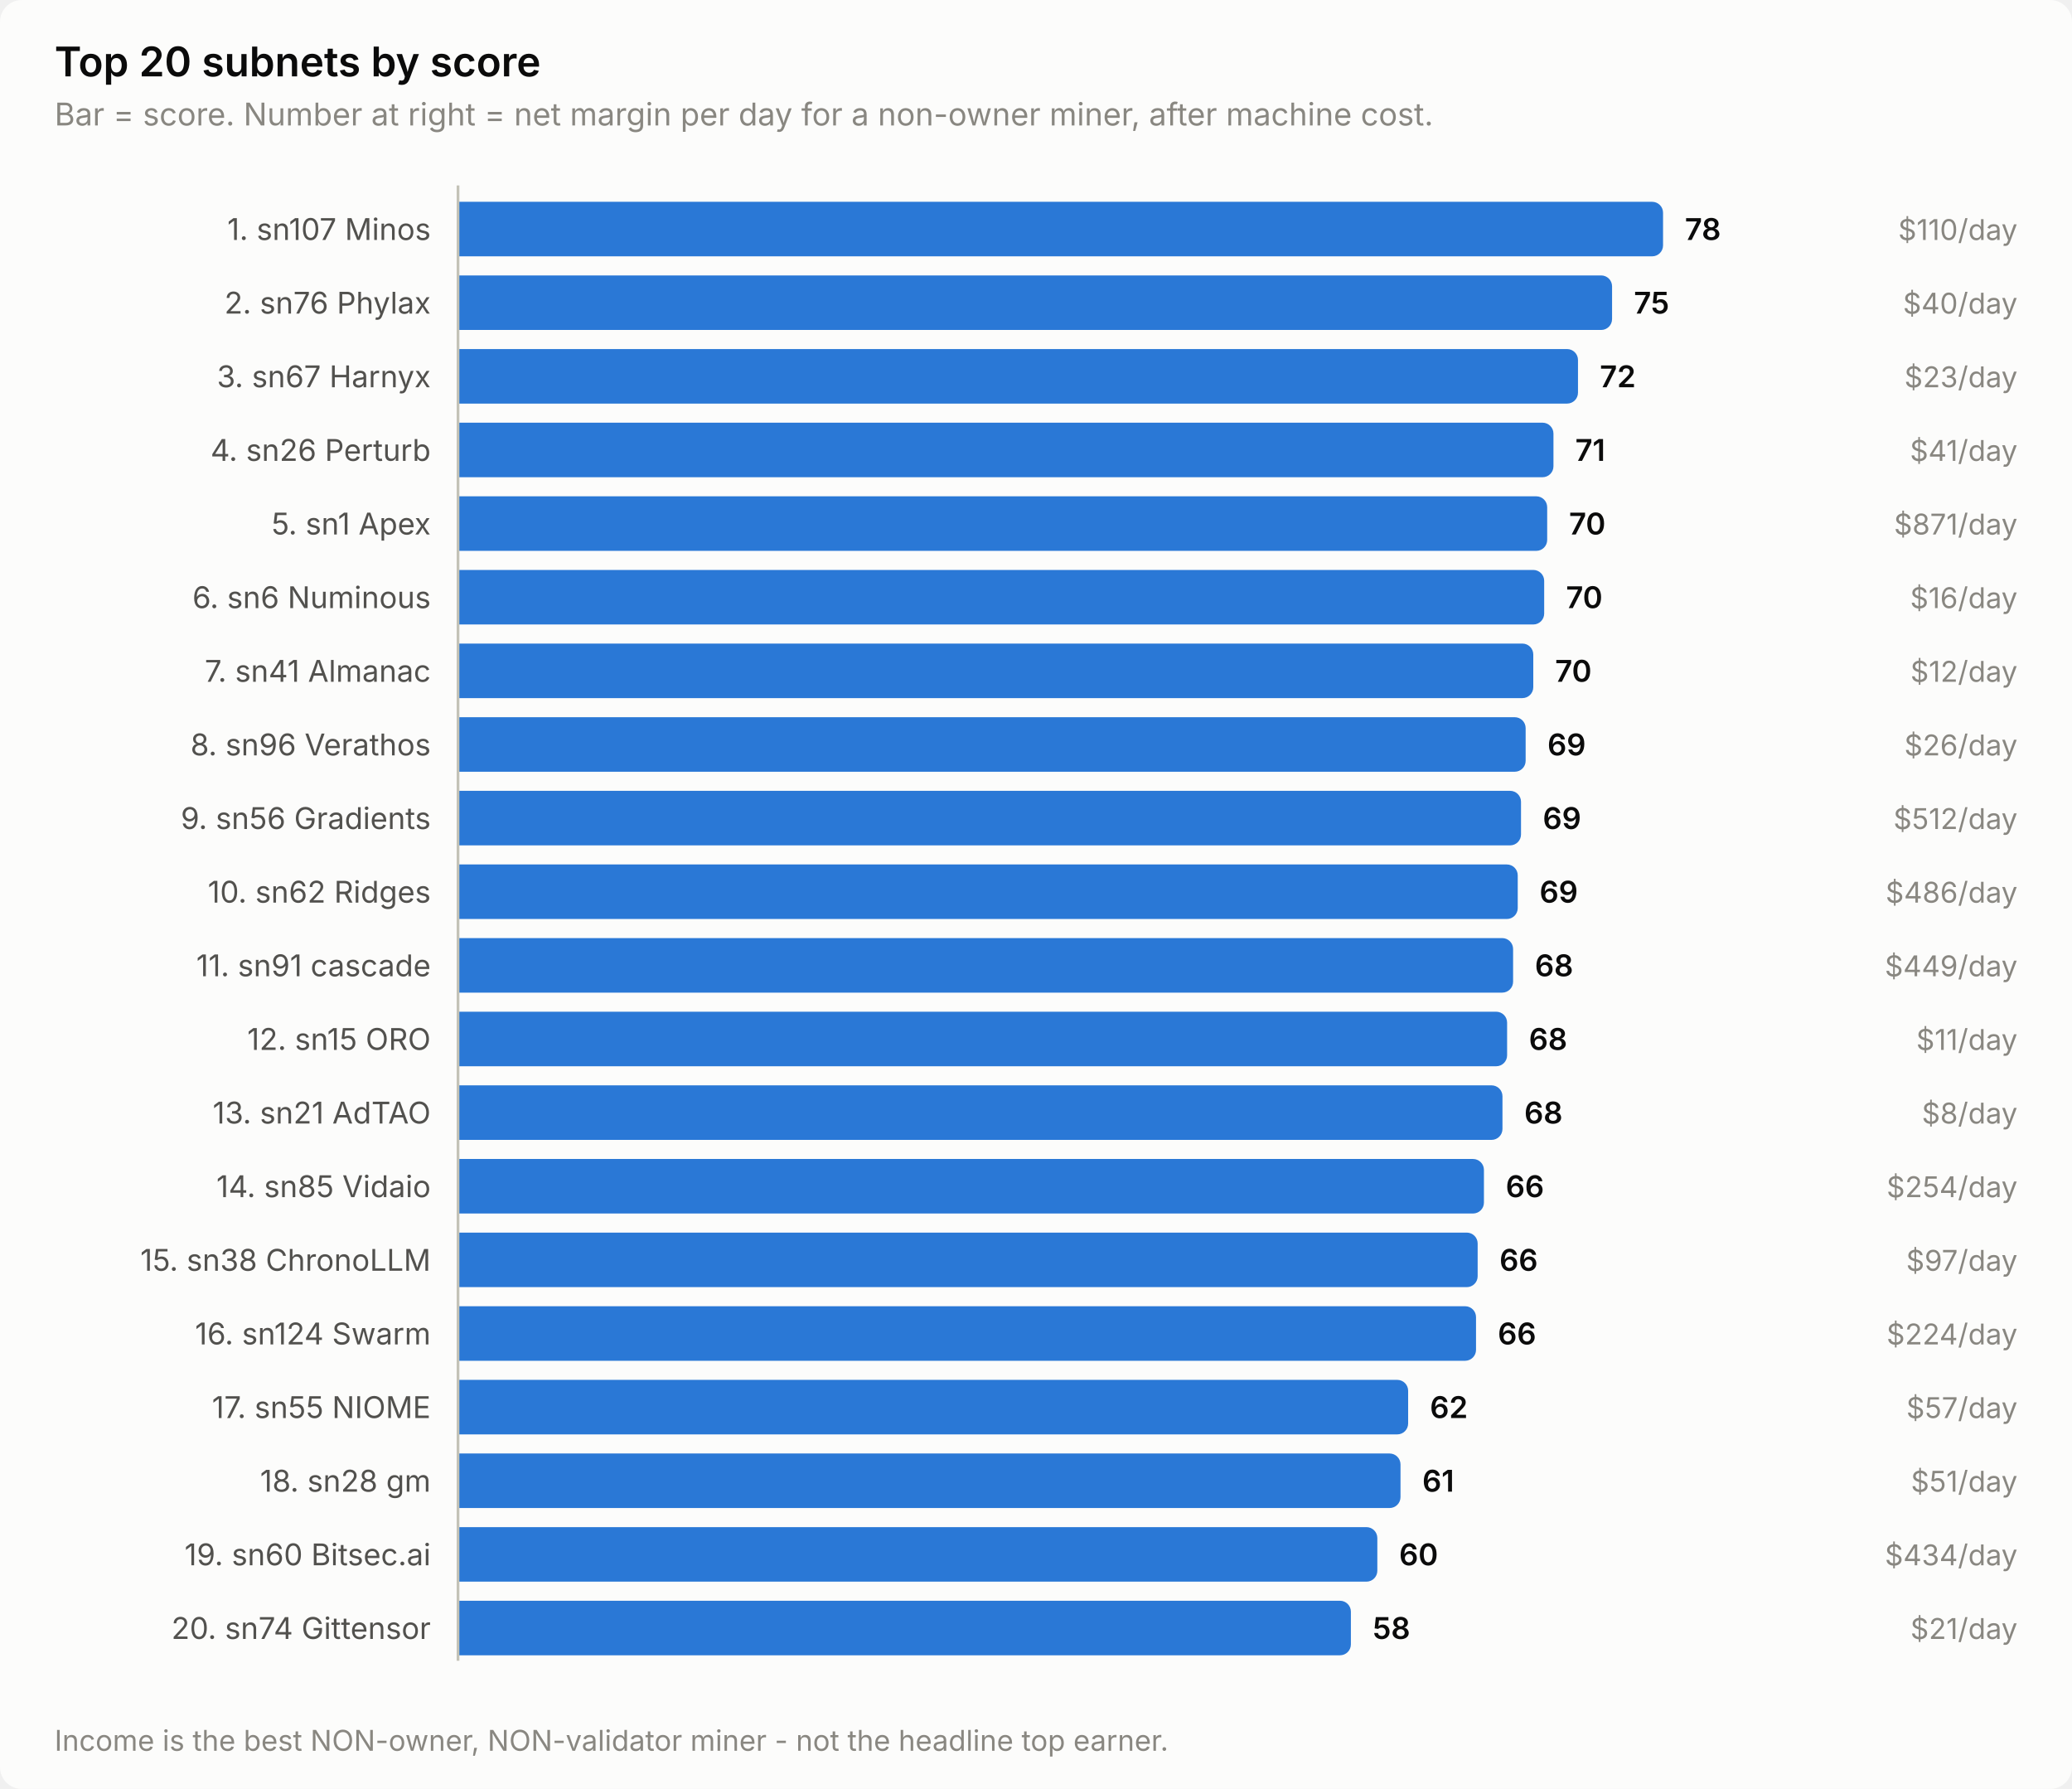
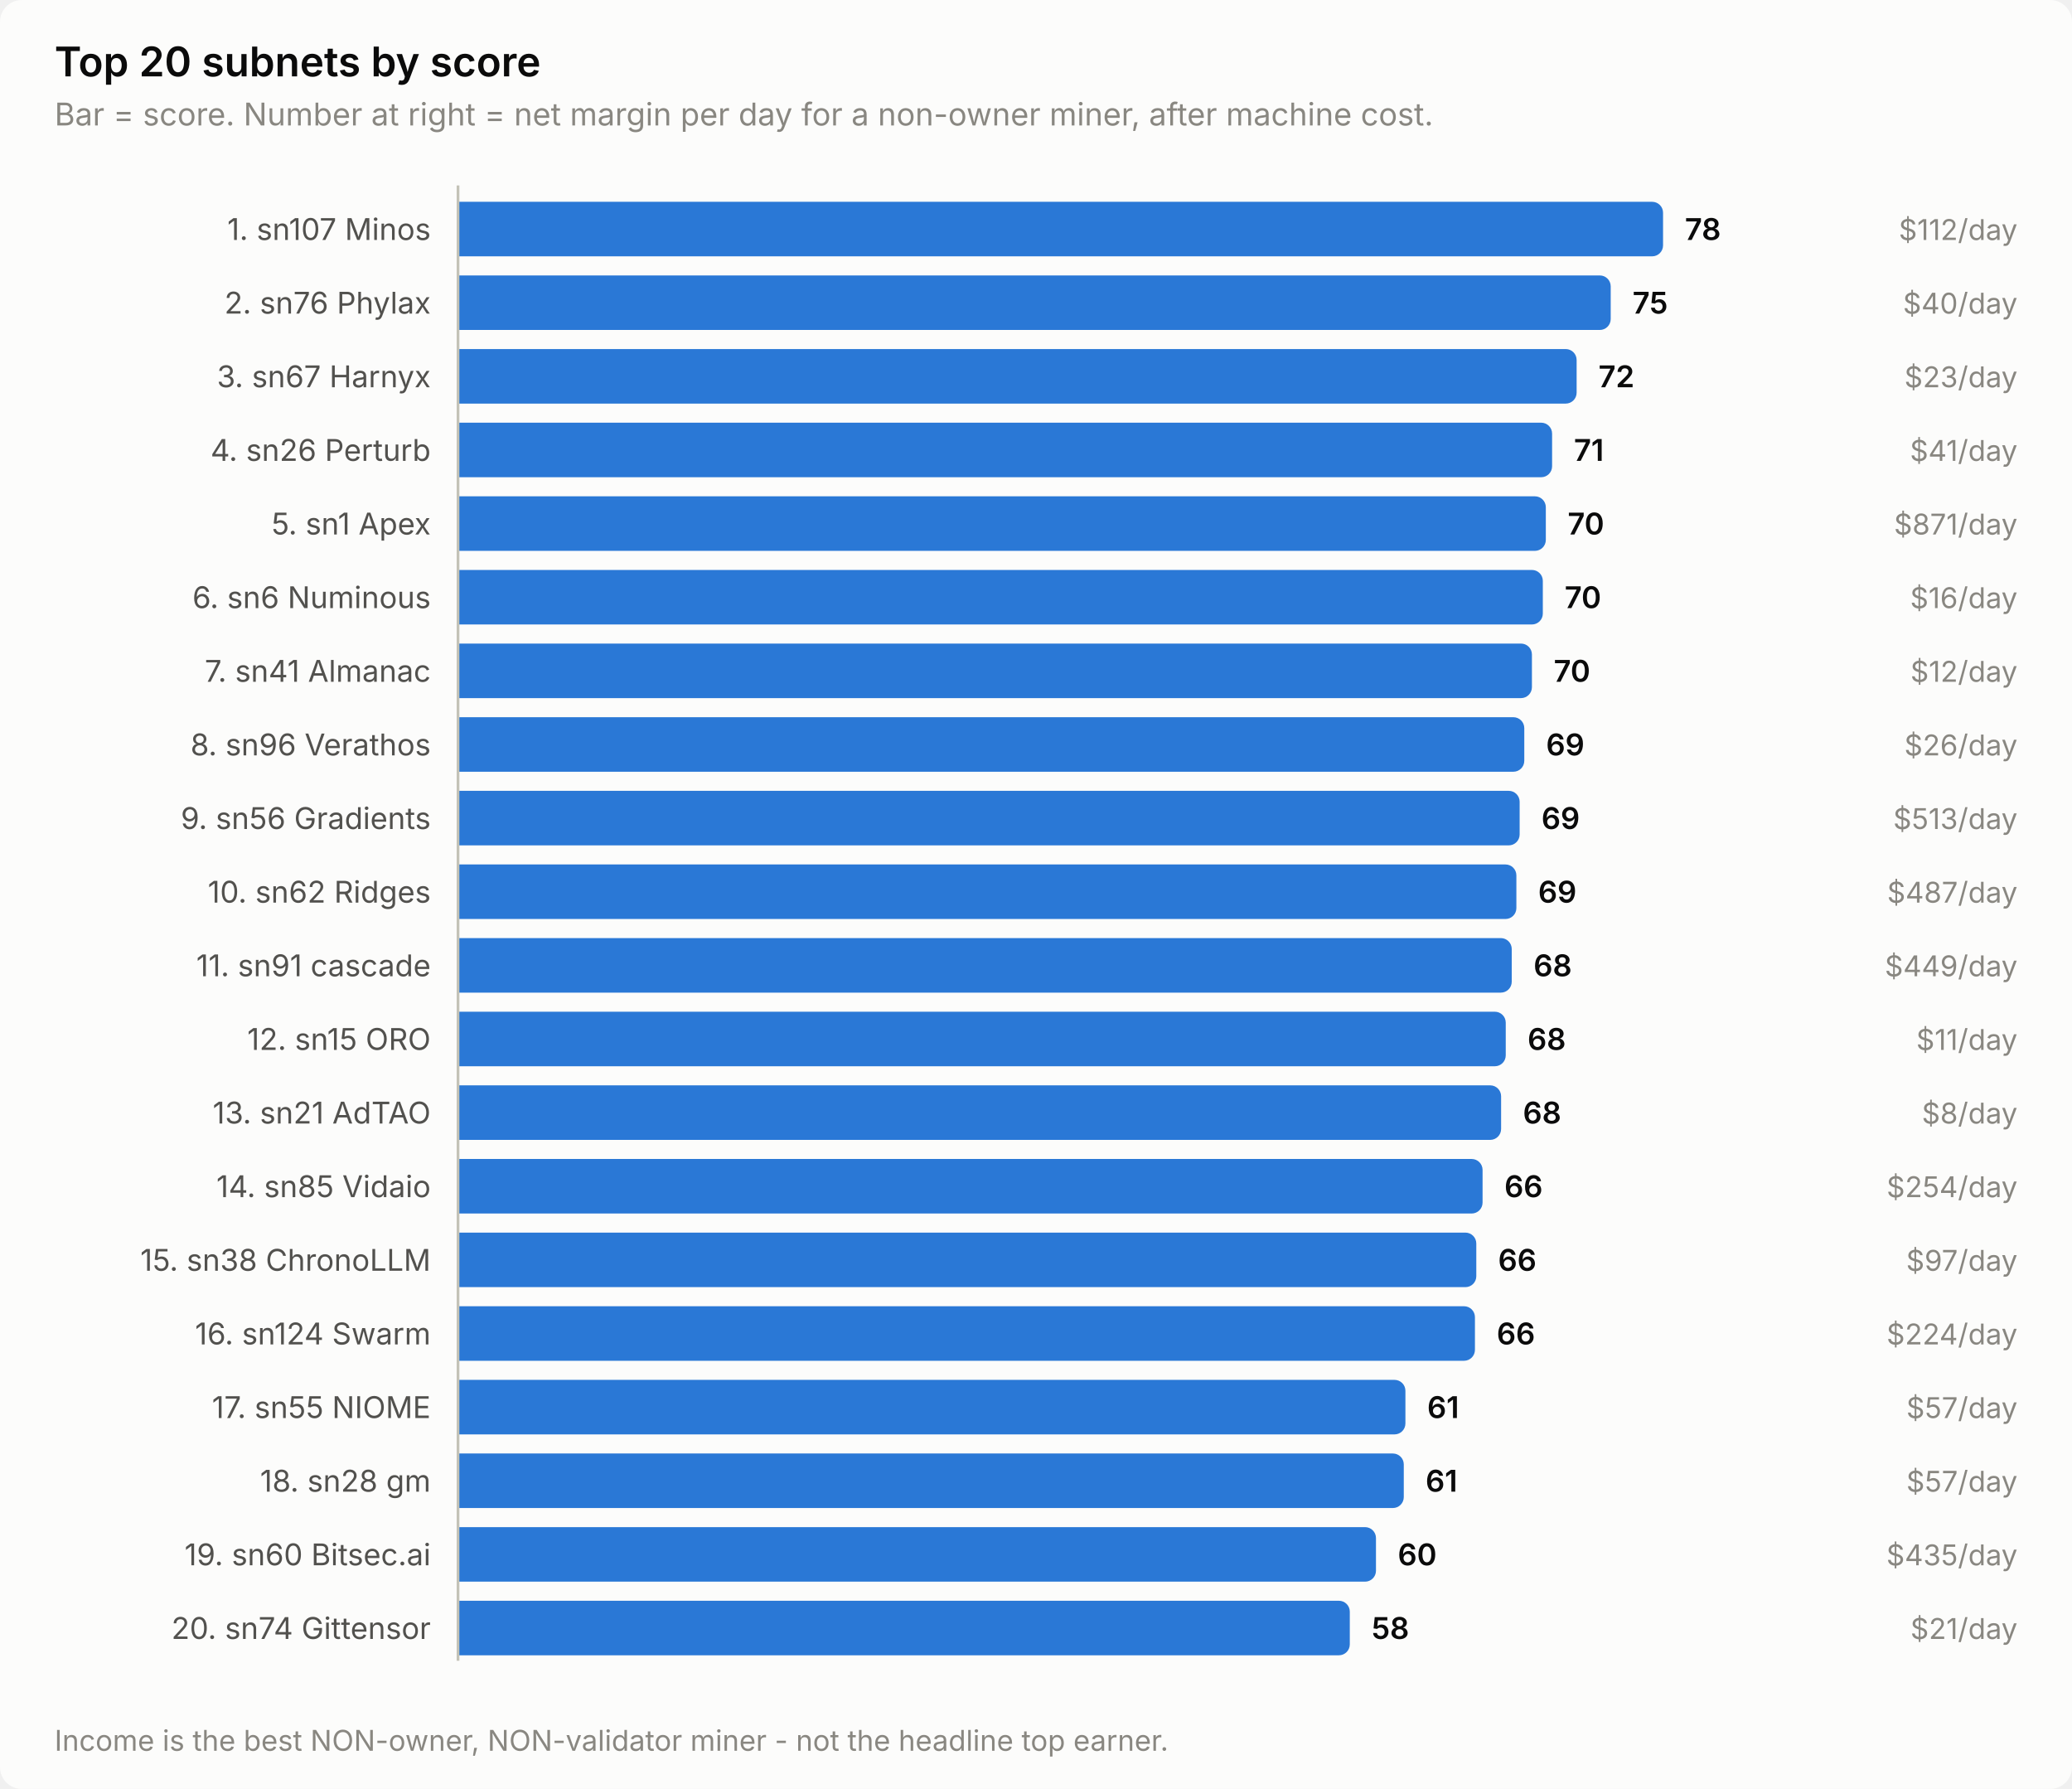
<svg xmlns="http://www.w3.org/2000/svg" width="760" height="656" viewBox="0 0 760 656" role="img" aria-label="Top 20 subnets by score">
  <style>
    text { font-family: system-ui, -apple-system, 'Segoe UI', sans-serif; }
    .t-title { font-size: 15px; font-weight: 600; }
    .t-sub { font-size: 11.5px; }
    .t-lab { font-size: 11px; }
    .t-val { font-size: 11px; font-weight: 600; font-variant-numeric: tabular-nums; }
    .t-tick { font-size: 10.5px; font-variant-numeric: tabular-nums; }

    .surface { fill: #fcfcfb; }
    .ink { fill: #0b0b0b; }
    .ink2 { fill: #52514e; }
    .muted { fill: #898781; }
    .grid { stroke: #e1e0d9; }
    .axis { stroke: #c3c2b7; }
    .accent { fill: #2a78d6; }
    .critical { fill: #d03b3b; }
    .deemph { fill: #d8d7d0; }

    @media (prefers-color-scheme: dark) {
      .surface { fill: #1a1a19; }
      .ink { fill: #ffffff; }
      .ink2 { fill: #c3c2b7; }
      .muted { fill: #898781; }
      .grid { stroke: #2c2c2a; }
      .axis { stroke: #383835; }
      .accent { fill: #3987e5; }
      .deemph { fill: #3a3a37; }
    }
</style>
  <rect class="surface" width="760" height="656" rx="8" />
  <text class="ink t-title" x="20" y="28">Top 20 subnets by score</text>
  <text class="muted t-sub" x="20" y="46">Bar = score. Number at right = net margin per day for a non-owner miner, after machine cost.</text>
  <text class="ink2 t-lab" x="158" y="88" text-anchor="end">1. sn107 Minos</text>
  <path class="accent" d="M168.0,74.0 H606.0 a4.0,4.0 0 0 1 4.0,4.0 V90.0 a4.0,4.0 0 0 1 -4.0,4.0 H168.0 Z" />
  <text class="ink t-val" x="618.0" y="88">78</text>
-   <text class="muted t-tick" x="740" y="88" text-anchor="end">$110/day</text>
+   <text class="muted t-tick" x="740" y="88" text-anchor="end">$112/day</text>
  <text class="ink2 t-lab" x="158" y="115" text-anchor="end">2. sn76 Phylax</text>
-   <path class="accent" d="M168.0,101.0 H587.3 a4.0,4.0 0 0 1 4.0,4.0 V117.0 a4.0,4.0 0 0 1 -4.0,4.0 H168.0 Z" />
-   <text class="ink t-val" x="599.3" y="115">75</text>
+   <path class="accent" d="M168.0,101.0 H586.8 a4.0,4.0 0 0 1 4.0,4.0 V117.0 a4.0,4.0 0 0 1 -4.0,4.0 H168.0 Z" />
+   <text class="ink t-val" x="598.8" y="115">75</text>
  <text class="muted t-tick" x="740" y="115" text-anchor="end">$40/day</text>
  <text class="ink2 t-lab" x="158" y="142" text-anchor="end">3. sn67 Harnyx</text>
-   <path class="accent" d="M168.0,128.0 H574.8 a4.0,4.0 0 0 1 4.0,4.0 V144.0 a4.0,4.0 0 0 1 -4.0,4.0 H168.0 Z" />
-   <text class="ink t-val" x="586.8" y="142">72</text>
+   <path class="accent" d="M168.0,128.0 H574.3 a4.0,4.0 0 0 1 4.0,4.0 V144.0 a4.0,4.0 0 0 1 -4.0,4.0 H168.0 Z" />
+   <text class="ink t-val" x="586.3" y="142">72</text>
  <text class="muted t-tick" x="740" y="142" text-anchor="end">$23/day</text>
  <text class="ink2 t-lab" x="158" y="169" text-anchor="end">4. sn26 Perturb</text>
-   <path class="accent" d="M168.0,155.0 H565.8 a4.0,4.0 0 0 1 4.0,4.0 V171.0 a4.0,4.0 0 0 1 -4.0,4.0 H168.0 Z" />
-   <text class="ink t-val" x="577.8" y="169">71</text>
+   <path class="accent" d="M168.0,155.0 H565.3 a4.0,4.0 0 0 1 4.0,4.0 V171.0 a4.0,4.0 0 0 1 -4.0,4.0 H168.0 Z" />
+   <text class="ink t-val" x="577.3" y="169">71</text>
  <text class="muted t-tick" x="740" y="169" text-anchor="end">$41/day</text>
  <text class="ink2 t-lab" x="158" y="196" text-anchor="end">5. sn1 Apex</text>
-   <path class="accent" d="M168.0,182.0 H563.5 a4.0,4.0 0 0 1 4.0,4.0 V198.0 a4.0,4.0 0 0 1 -4.0,4.0 H168.0 Z" />
-   <text class="ink t-val" x="575.5" y="196">70</text>
+   <path class="accent" d="M168.0,182.0 H563.0 a4.0,4.0 0 0 1 4.0,4.0 V198.0 a4.0,4.0 0 0 1 -4.0,4.0 H168.0 Z" />
+   <text class="ink t-val" x="575.0" y="196">70</text>
  <text class="muted t-tick" x="740" y="196" text-anchor="end">$871/day</text>
  <text class="ink2 t-lab" x="158" y="223" text-anchor="end">6. sn6 Numinous</text>
-   <path class="accent" d="M168.0,209.0 H562.4 a4.0,4.0 0 0 1 4.0,4.0 V225.0 a4.0,4.0 0 0 1 -4.0,4.0 H168.0 Z" />
-   <text class="ink t-val" x="574.4" y="223">70</text>
+   <path class="accent" d="M168.0,209.0 H561.9 a4.0,4.0 0 0 1 4.0,4.0 V225.0 a4.0,4.0 0 0 1 -4.0,4.0 H168.0 Z" />
+   <text class="ink t-val" x="573.9" y="223">70</text>
  <text class="muted t-tick" x="740" y="223" text-anchor="end">$16/day</text>
  <text class="ink2 t-lab" x="158" y="250" text-anchor="end">7. sn41 Almanac</text>
-   <path class="accent" d="M168.0,236.0 H558.4 a4.0,4.0 0 0 1 4.0,4.0 V252.0 a4.0,4.0 0 0 1 -4.0,4.0 H168.0 Z" />
-   <text class="ink t-val" x="570.4" y="250">70</text>
+   <path class="accent" d="M168.0,236.0 H557.9 a4.0,4.0 0 0 1 4.0,4.0 V252.0 a4.0,4.0 0 0 1 -4.0,4.0 H168.0 Z" />
+   <text class="ink t-val" x="569.9" y="250">70</text>
  <text class="muted t-tick" x="740" y="250" text-anchor="end">$12/day</text>
  <text class="ink2 t-lab" x="158" y="277" text-anchor="end">8. sn96 Verathos</text>
-   <path class="accent" d="M168.0,263.0 H555.6 a4.0,4.0 0 0 1 4.0,4.0 V279.0 a4.0,4.0 0 0 1 -4.0,4.0 H168.0 Z" />
-   <text class="ink t-val" x="567.6" y="277">69</text>
+   <path class="accent" d="M168.0,263.0 H555.1 a4.0,4.0 0 0 1 4.0,4.0 V279.0 a4.0,4.0 0 0 1 -4.0,4.0 H168.0 Z" />
+   <text class="ink t-val" x="567.1" y="277">69</text>
  <text class="muted t-tick" x="740" y="277" text-anchor="end">$26/day</text>
  <text class="ink2 t-lab" x="158" y="304" text-anchor="end">9. sn56 Gradients</text>
-   <path class="accent" d="M168.0,290.0 H553.9 a4.0,4.0 0 0 1 4.0,4.0 V306.0 a4.0,4.0 0 0 1 -4.0,4.0 H168.0 Z" />
-   <text class="ink t-val" x="565.9" y="304">69</text>
-   <text class="muted t-tick" x="740" y="304" text-anchor="end">$512/day</text>
+   <path class="accent" d="M168.0,290.0 H553.4 a4.0,4.0 0 0 1 4.0,4.0 V306.0 a4.0,4.0 0 0 1 -4.0,4.0 H168.0 Z" />
+   <text class="ink t-val" x="565.4" y="304">69</text>
+   <text class="muted t-tick" x="740" y="304" text-anchor="end">$513/day</text>
  <text class="ink2 t-lab" x="158" y="331" text-anchor="end">10. sn62 Ridges</text>
-   <path class="accent" d="M168.0,317.0 H552.7 a4.0,4.0 0 0 1 4.0,4.0 V333.0 a4.0,4.0 0 0 1 -4.0,4.0 H168.0 Z" />
-   <text class="ink t-val" x="564.7" y="331">69</text>
-   <text class="muted t-tick" x="740" y="331" text-anchor="end">$486/day</text>
+   <path class="accent" d="M168.0,317.0 H552.2 a4.0,4.0 0 0 1 4.0,4.0 V333.0 a4.0,4.0 0 0 1 -4.0,4.0 H168.0 Z" />
+   <text class="ink t-val" x="564.2" y="331">69</text>
+   <text class="muted t-tick" x="740" y="331" text-anchor="end">$487/day</text>
  <text class="ink2 t-lab" x="158" y="358" text-anchor="end">11. sn91 cascade</text>
-   <path class="accent" d="M168.0,344.0 H551.0 a4.0,4.0 0 0 1 4.0,4.0 V360.0 a4.0,4.0 0 0 1 -4.0,4.0 H168.0 Z" />
-   <text class="ink t-val" x="563.0" y="358">68</text>
+   <path class="accent" d="M168.0,344.0 H550.5 a4.0,4.0 0 0 1 4.0,4.0 V360.0 a4.0,4.0 0 0 1 -4.0,4.0 H168.0 Z" />
+   <text class="ink t-val" x="562.5" y="358">68</text>
  <text class="muted t-tick" x="740" y="358" text-anchor="end">$449/day</text>
  <text class="ink2 t-lab" x="158" y="385" text-anchor="end">12. sn15 ORO</text>
-   <path class="accent" d="M168.0,371.0 H548.8 a4.0,4.0 0 0 1 4.0,4.0 V387.0 a4.0,4.0 0 0 1 -4.0,4.0 H168.0 Z" />
-   <text class="ink t-val" x="560.8" y="385">68</text>
+   <path class="accent" d="M168.0,371.0 H548.3 a4.0,4.0 0 0 1 4.0,4.0 V387.0 a4.0,4.0 0 0 1 -4.0,4.0 H168.0 Z" />
+   <text class="ink t-val" x="560.3" y="385">68</text>
  <text class="muted t-tick" x="740" y="385" text-anchor="end">$11/day</text>
  <text class="ink2 t-lab" x="158" y="412" text-anchor="end">13. sn21 AdTAO</text>
-   <path class="accent" d="M168.0,398.0 H547.1 a4.0,4.0 0 0 1 4.0,4.0 V414.0 a4.0,4.0 0 0 1 -4.0,4.0 H168.0 Z" />
-   <text class="ink t-val" x="559.1" y="412">68</text>
+   <path class="accent" d="M168.0,398.0 H546.6 a4.0,4.0 0 0 1 4.0,4.0 V414.0 a4.0,4.0 0 0 1 -4.0,4.0 H168.0 Z" />
+   <text class="ink t-val" x="558.6" y="412">68</text>
  <text class="muted t-tick" x="740" y="412" text-anchor="end">$8/day</text>
  <text class="ink2 t-lab" x="158" y="439" text-anchor="end">14. sn85 Vidaio</text>
-   <path class="accent" d="M168.0,425.0 H540.3 a4.0,4.0 0 0 1 4.0,4.0 V441.0 a4.0,4.0 0 0 1 -4.0,4.0 H168.0 Z" />
-   <text class="ink t-val" x="552.3" y="439">66</text>
+   <path class="accent" d="M168.0,425.0 H539.8 a4.0,4.0 0 0 1 4.0,4.0 V441.0 a4.0,4.0 0 0 1 -4.0,4.0 H168.0 Z" />
+   <text class="ink t-val" x="551.8" y="439">66</text>
  <text class="muted t-tick" x="740" y="439" text-anchor="end">$254/day</text>
  <text class="ink2 t-lab" x="158" y="466" text-anchor="end">15. sn38 ChronoLLM</text>
-   <path class="accent" d="M168.0,452.0 H538.0 a4.0,4.0 0 0 1 4.0,4.0 V468.0 a4.0,4.0 0 0 1 -4.0,4.0 H168.0 Z" />
-   <text class="ink t-val" x="550.0" y="466">66</text>
+   <path class="accent" d="M168.0,452.0 H537.5 a4.0,4.0 0 0 1 4.0,4.0 V468.0 a4.0,4.0 0 0 1 -4.0,4.0 H168.0 Z" />
+   <text class="ink t-val" x="549.5" y="466">66</text>
  <text class="muted t-tick" x="740" y="466" text-anchor="end">$97/day</text>
  <text class="ink2 t-lab" x="158" y="493" text-anchor="end">16. sn124 Swarm</text>
-   <path class="accent" d="M168.0,479.0 H537.4 a4.0,4.0 0 0 1 4.0,4.0 V495.0 a4.0,4.0 0 0 1 -4.0,4.0 H168.0 Z" />
-   <text class="ink t-val" x="549.4" y="493">66</text>
+   <path class="accent" d="M168.0,479.0 H537.0 a4.0,4.0 0 0 1 4.0,4.0 V495.0 a4.0,4.0 0 0 1 -4.0,4.0 H168.0 Z" />
+   <text class="ink t-val" x="549.0" y="493">66</text>
  <text class="muted t-tick" x="740" y="493" text-anchor="end">$224/day</text>
  <text class="ink2 t-lab" x="158" y="520" text-anchor="end">17. sn55 NIOME</text>
-   <path class="accent" d="M168.0,506.0 H512.5 a4.0,4.0 0 0 1 4.0,4.0 V522.0 a4.0,4.0 0 0 1 -4.0,4.0 H168.0 Z" />
-   <text class="ink t-val" x="524.5" y="520">62</text>
+   <path class="accent" d="M168.0,506.0 H511.5 a4.0,4.0 0 0 1 4.0,4.0 V522.0 a4.0,4.0 0 0 1 -4.0,4.0 H168.0 Z" />
+   <text class="ink t-val" x="523.5" y="520">61</text>
  <text class="muted t-tick" x="740" y="520" text-anchor="end">$57/day</text>
  <text class="ink2 t-lab" x="158" y="547" text-anchor="end">18. sn28 gm</text>
-   <path class="accent" d="M168.0,533.0 H509.7 a4.0,4.0 0 0 1 4.0,4.0 V549.0 a4.0,4.0 0 0 1 -4.0,4.0 H168.0 Z" />
-   <text class="ink t-val" x="521.7" y="547">61</text>
-   <text class="muted t-tick" x="740" y="547" text-anchor="end">$51/day</text>
+   <path class="accent" d="M168.0,533.0 H510.9 a4.0,4.0 0 0 1 4.0,4.0 V549.0 a4.0,4.0 0 0 1 -4.0,4.0 H168.0 Z" />
+   <text class="ink t-val" x="522.9" y="547">61</text>
+   <text class="muted t-tick" x="740" y="547" text-anchor="end">$57/day</text>
  <text class="ink2 t-lab" x="158" y="574" text-anchor="end">19. sn60 Bitsec.ai</text>
-   <path class="accent" d="M168.0,560.0 H501.2 a4.0,4.0 0 0 1 4.0,4.0 V576.0 a4.0,4.0 0 0 1 -4.0,4.0 H168.0 Z" />
-   <text class="ink t-val" x="513.2" y="574">60</text>
-   <text class="muted t-tick" x="740" y="574" text-anchor="end">$434/day</text>
+   <path class="accent" d="M168.0,560.0 H500.7 a4.0,4.0 0 0 1 4.0,4.0 V576.0 a4.0,4.0 0 0 1 -4.0,4.0 H168.0 Z" />
+   <text class="ink t-val" x="512.7" y="574">60</text>
+   <text class="muted t-tick" x="740" y="574" text-anchor="end">$435/day</text>
  <text class="ink2 t-lab" x="158" y="601" text-anchor="end">20. sn74 Gittensor</text>
-   <path class="accent" d="M168.0,587.0 H491.5 a4.0,4.0 0 0 1 4.0,4.0 V603.0 a4.0,4.0 0 0 1 -4.0,4.0 H168.0 Z" />
-   <text class="ink t-val" x="503.5" y="601">58</text>
+   <path class="accent" d="M168.0,587.0 H491.1 a4.0,4.0 0 0 1 4.0,4.0 V603.0 a4.0,4.0 0 0 1 -4.0,4.0 H168.0 Z" />
+   <text class="ink t-val" x="503.1" y="601">58</text>
  <text class="muted t-tick" x="740" y="601" text-anchor="end">$21/day</text>
  <line class="axis" x1="168" y1="68" x2="168" y2="609" stroke-width="1" />
  <text class="muted t-tick" x="20" y="642">Income is the best NON-owner, NON-validator miner - not the headline top earner.</text>
</svg>
